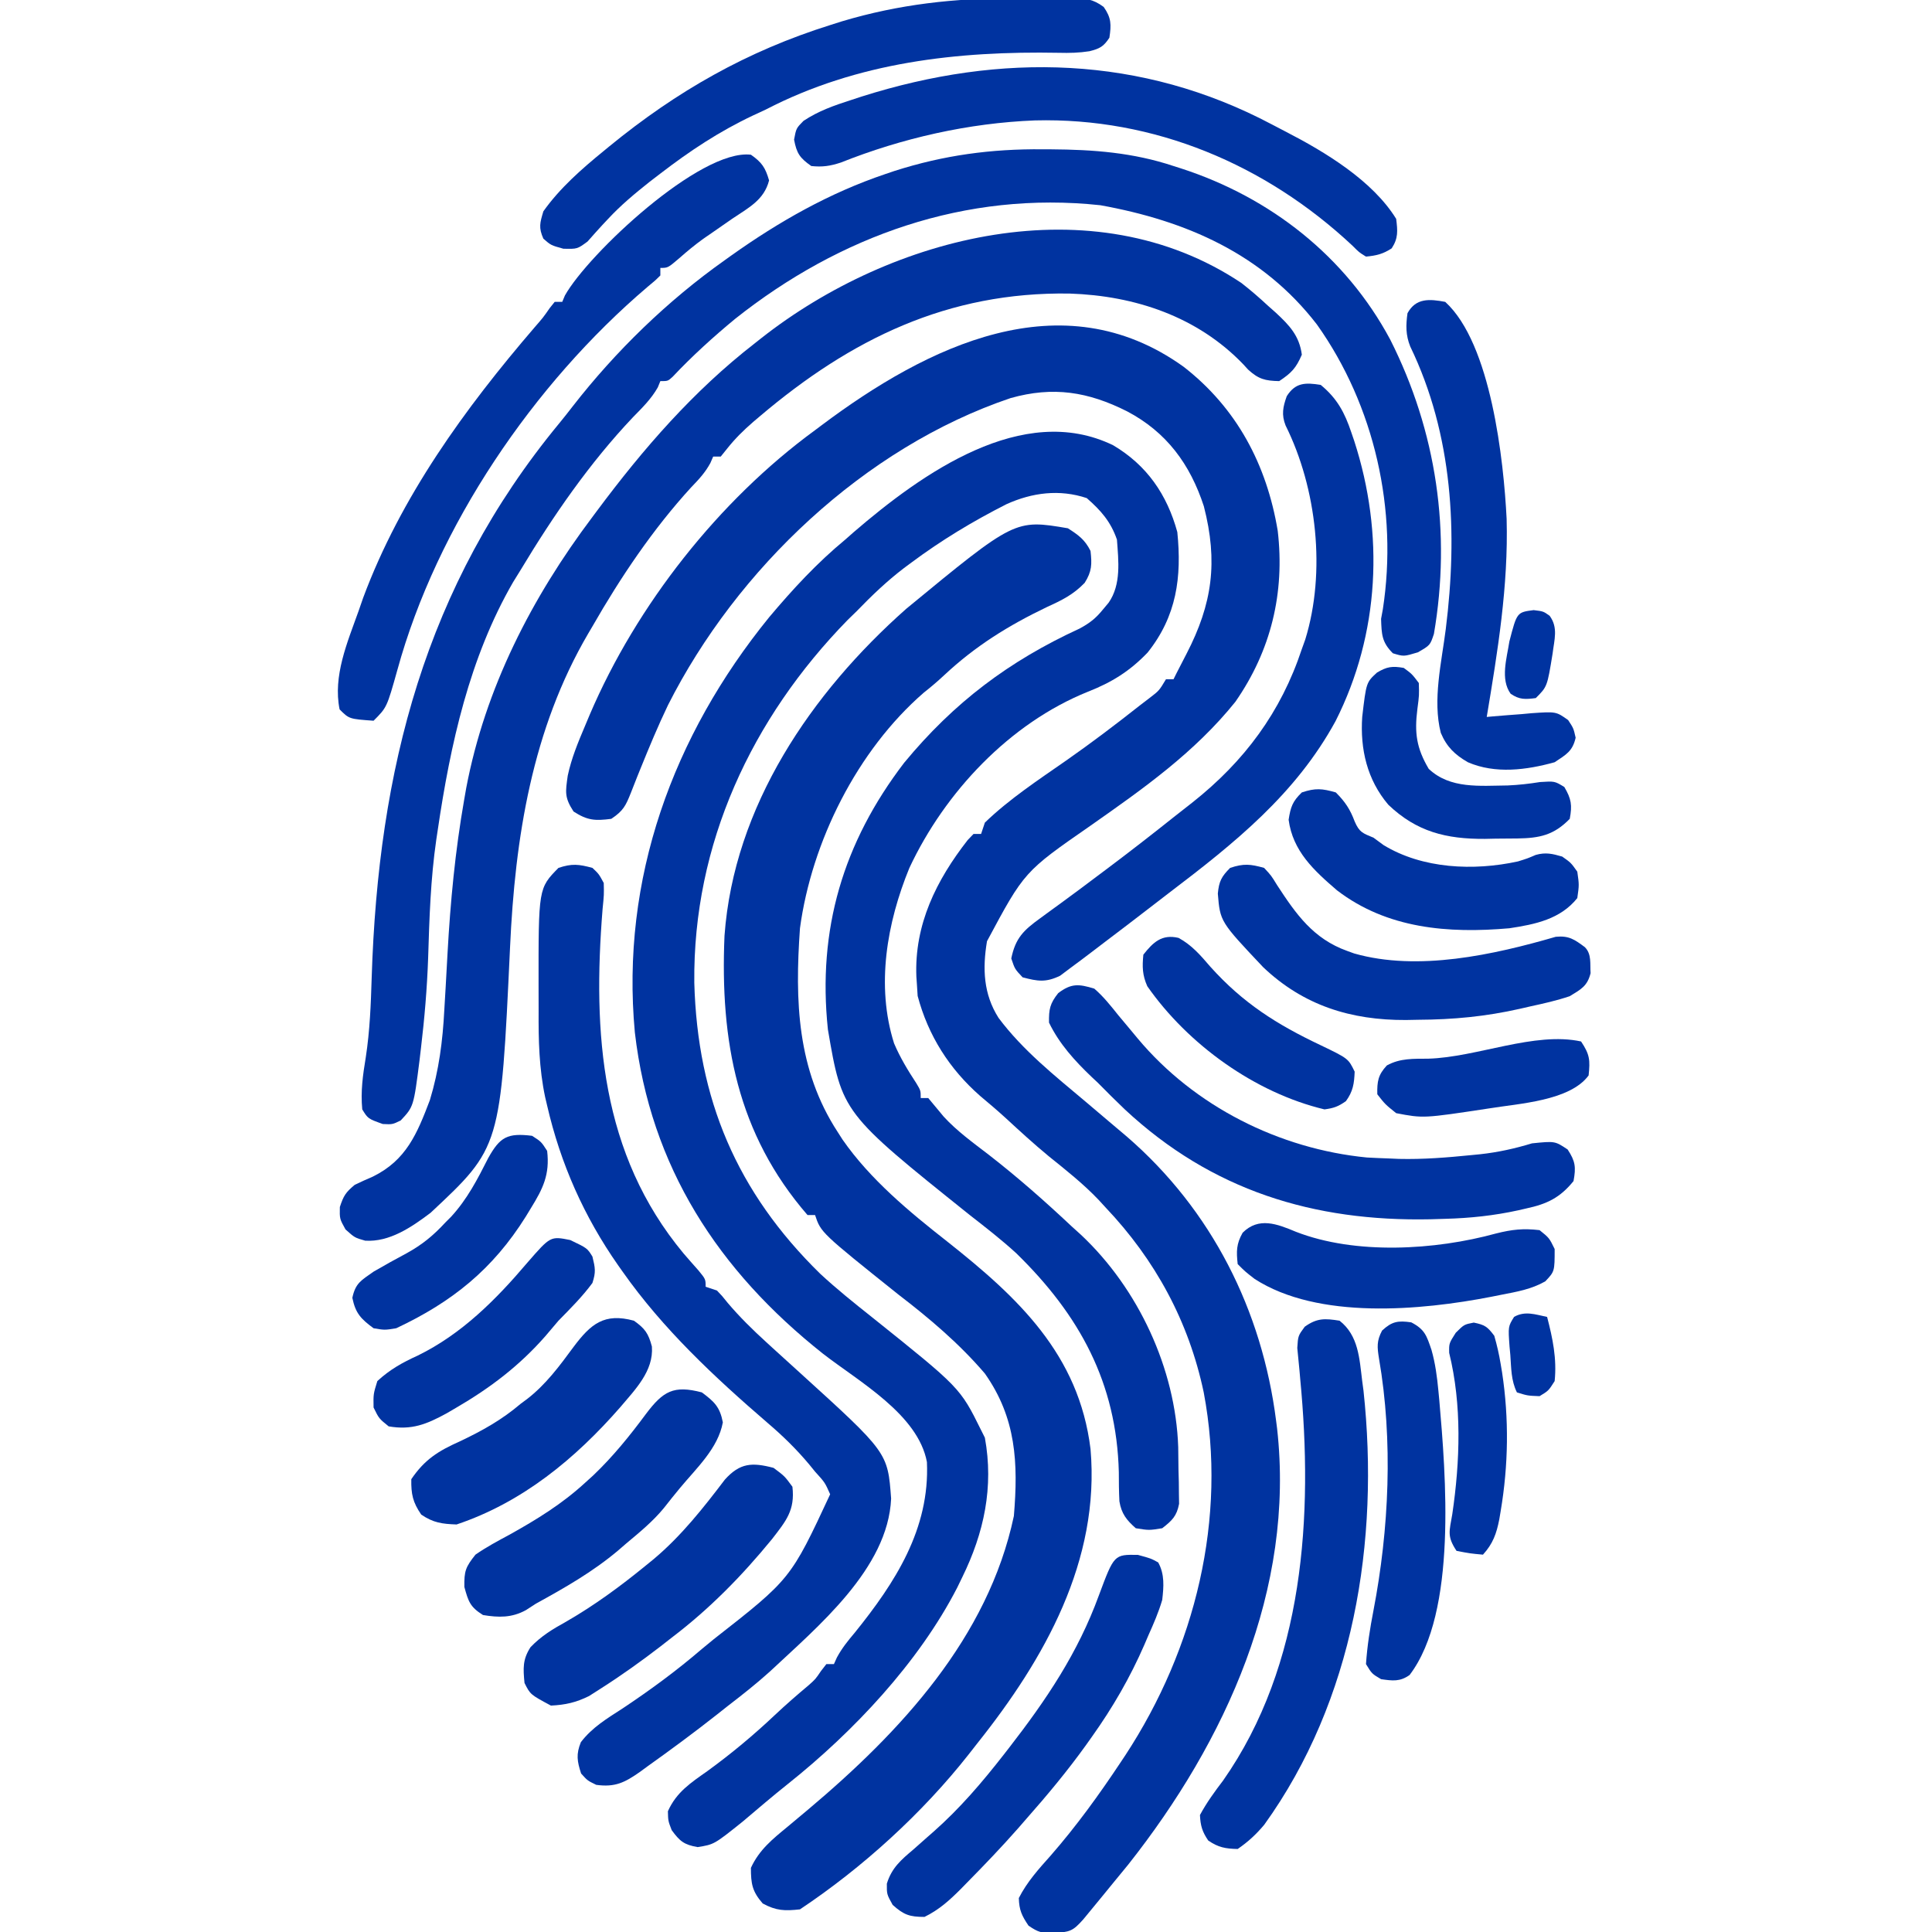
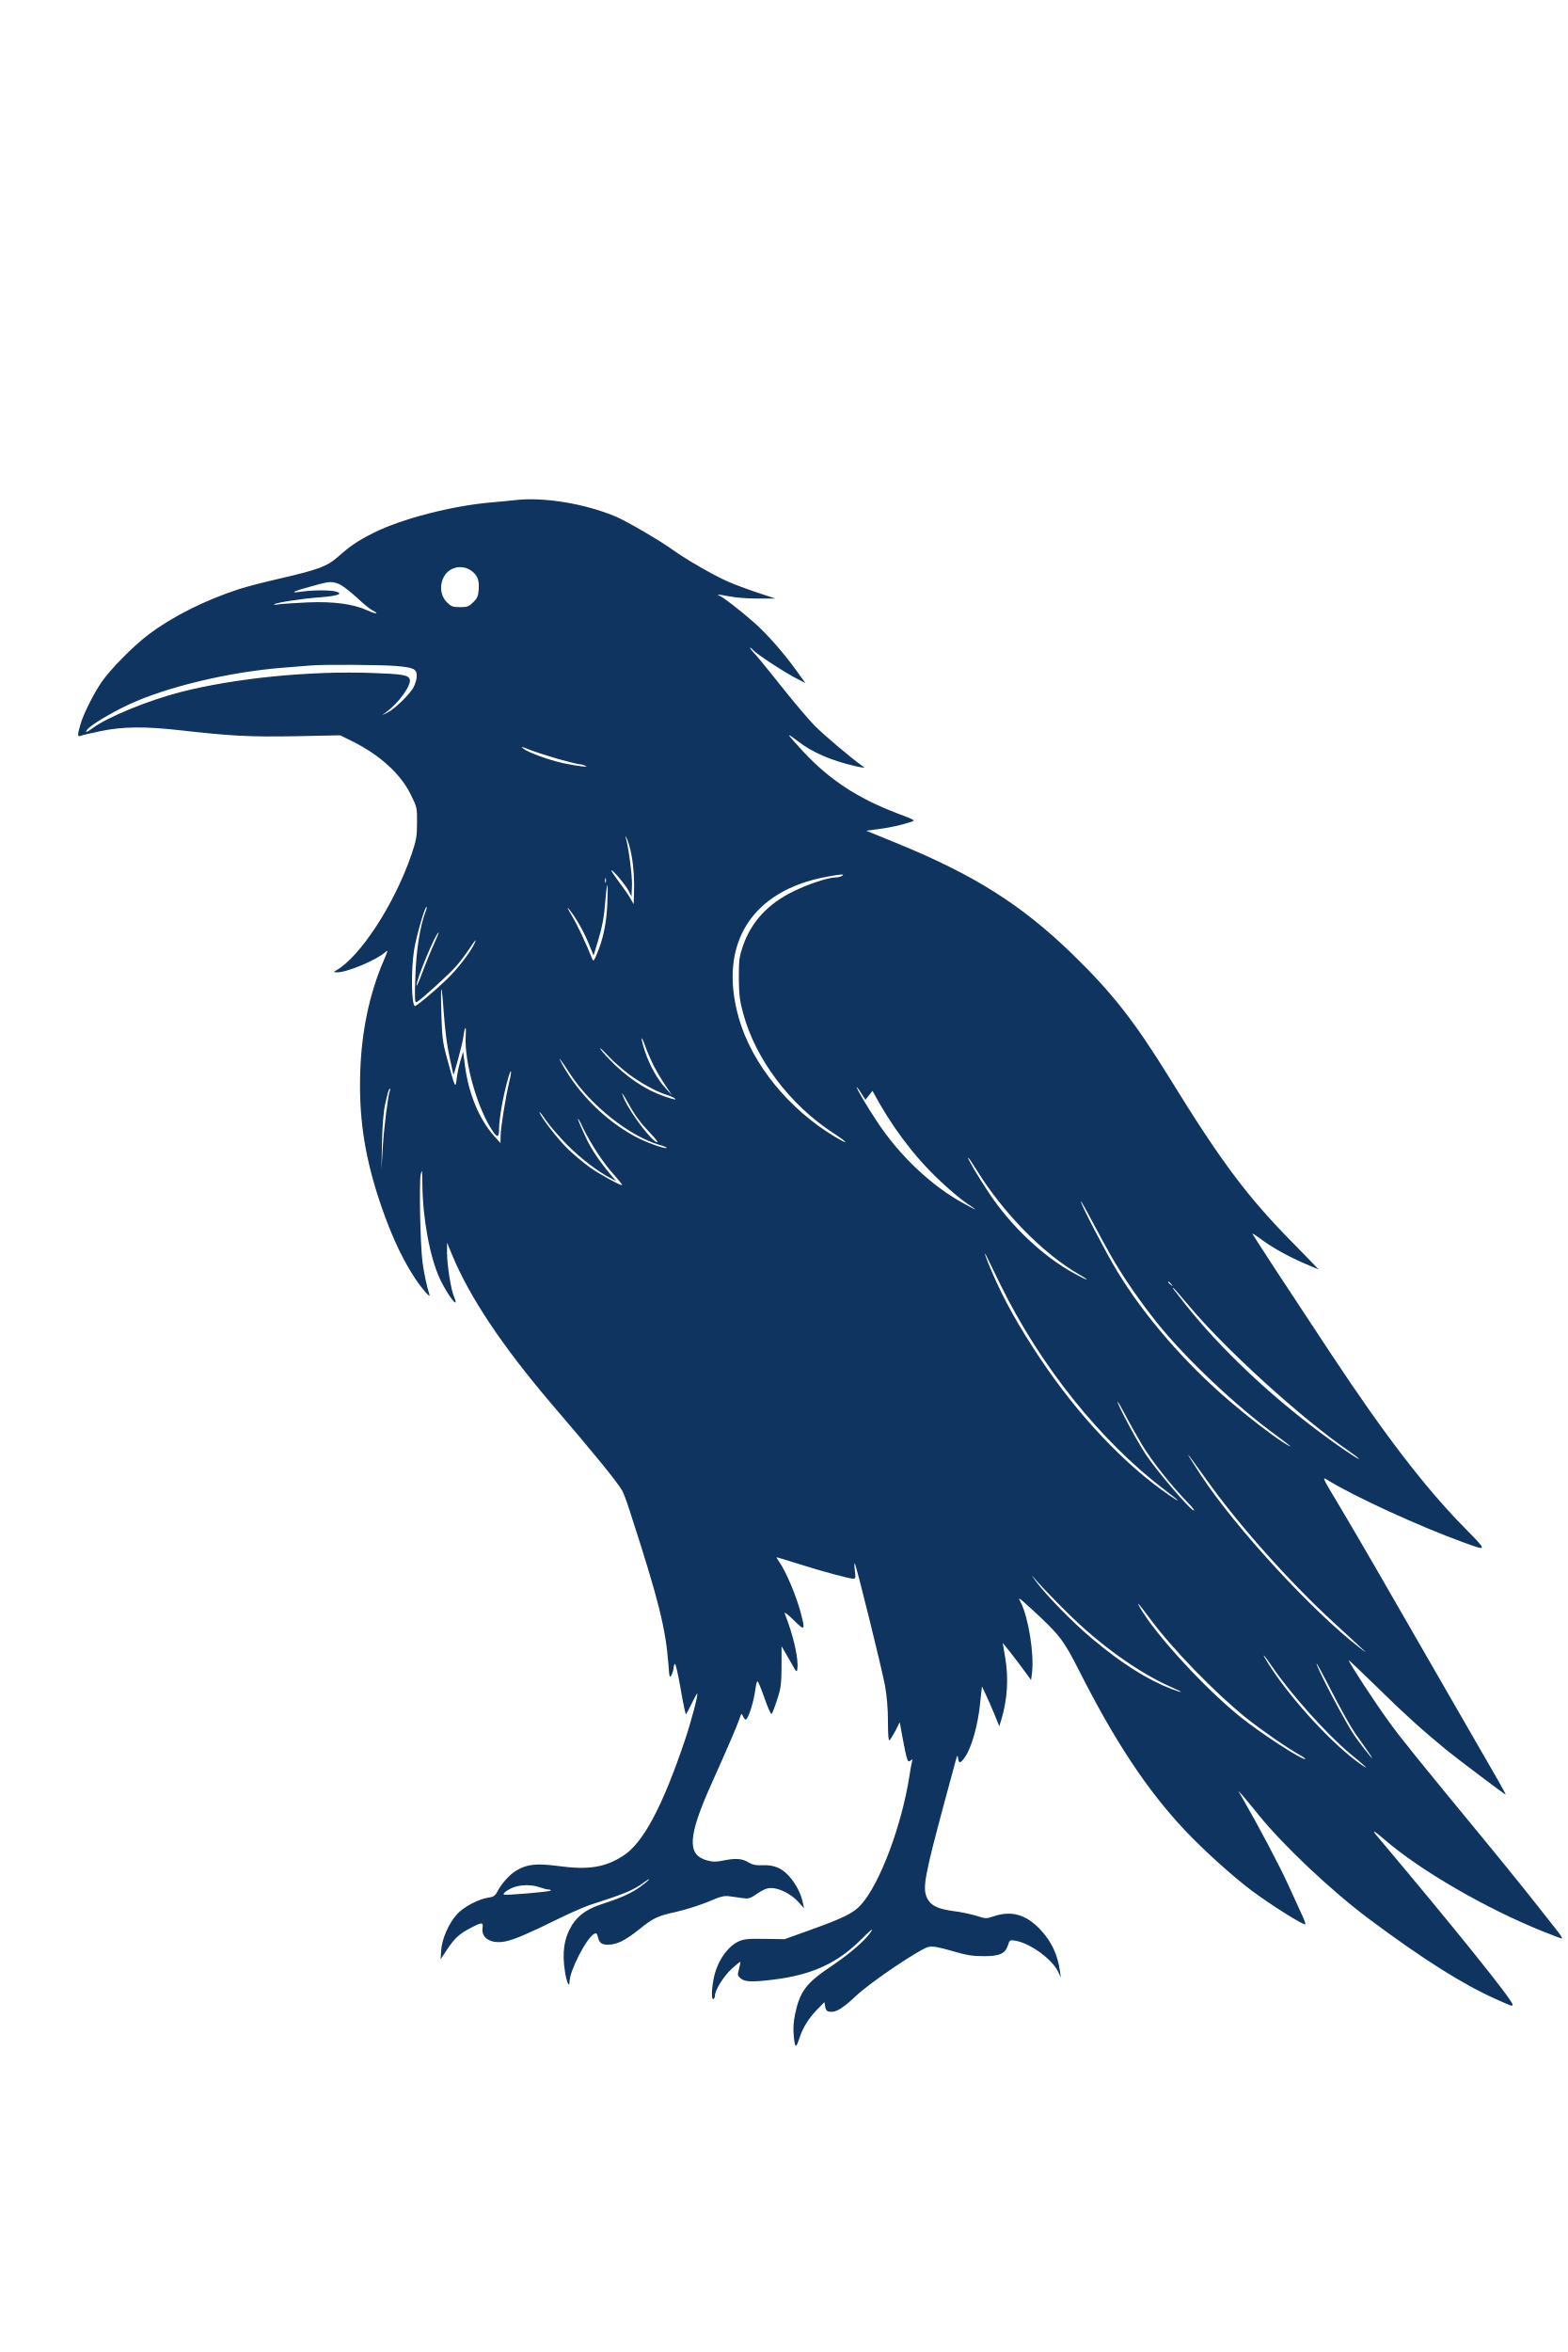
- <svg xmlns="http://www.w3.org/2000/svg" version="1.1" width="512" height="512">
-   <path d="M0 0 C8.913 5.275 14.276 13.048 17 23 C18.21 34.942 16.833 45.282 9.125 54.938 C4.408 59.857 -0.342 62.822 -6.688 65.312 C-27.433 73.673 -44.598 91.931 -54 112 C-59.954 126.513 -62.907 143.199 -58.066 158.492 C-56.476 162.233 -54.437 165.612 -52.207 169.004 C-51 171 -51 171 -51 173 C-50.34 173 -49.68 173 -49 173 C-47.629 174.646 -46.258 176.292 -44.891 177.941 C-41.356 181.79 -37.132 184.824 -33 188 C-25.308 193.972 -18.088 200.334 -11 207 C-10.193 207.73 -9.386 208.459 -8.555 209.211 C6.634 223.447 16.539 244.696 17.238 265.477 C17.269 267.526 17.293 269.575 17.312 271.625 C17.342 272.661 17.371 273.698 17.4 274.766 C17.409 275.763 17.417 276.761 17.426 277.789 C17.448 279.146 17.448 279.146 17.47 280.53 C16.847 283.805 15.598 284.974 13 287 C9.5 287.562 9.5 287.562 6 287 C3.553 284.855 2.182 283.125 1.654 279.863 C1.523 277.279 1.498 274.712 1.5 272.125 C0.901 248.461 -8.89 230.507 -25.691 214.113 C-29.62 210.517 -33.802 207.272 -38 204 C-71.82 176.915 -71.82 176.915 -75.598 154.816 C-78.388 128.346 -71.594 105.319 -55.375 84.125 C-42.22 68.187 -27.612 57.174 -8.863 48.559 C-6.142 47.077 -4.619 45.874 -2.688 43.5 C-2.196 42.912 -1.705 42.324 -1.199 41.719 C2.174 36.884 1.41 30.621 1 25 C-0.644 20.241 -3.225 17.303 -7 14 C-14.212 11.596 -21.462 12.527 -28.293 15.625 C-37.205 20.152 -45.421 25.097 -53.438 31.062 C-54.087 31.545 -54.737 32.027 -55.407 32.523 C-59.983 36.01 -64.005 39.869 -68 44 C-68.784 44.763 -69.567 45.526 -70.375 46.312 C-95.809 72.352 -111.381 105.646 -111.004 142.43 C-110.16 173.231 -99.784 197.886 -77.633 219.562 C-73.269 223.603 -68.656 227.305 -64 231 C-40.569 249.751 -40.569 249.751 -35 261 C-34.67 261.66 -34.34 262.32 -34 263 C-31.606 276.058 -34.219 288.229 -40 300 C-40.443 300.914 -40.887 301.828 -41.344 302.77 C-51.556 322.599 -68.842 340.937 -86.164 354.734 C-88.183 356.348 -90.174 357.975 -92.148 359.641 C-92.676 360.086 -93.204 360.531 -93.748 360.99 C-95.225 362.238 -96.7 363.488 -98.176 364.738 C-105.744 370.799 -105.744 370.799 -110.125 371.5 C-113.731 370.873 -114.857 369.937 -117 367 C-117.938 364.562 -117.938 364.562 -118 362 C-115.734 356.928 -111.958 354.477 -107.562 351.375 C-101.195 346.75 -95.348 341.876 -89.629 336.477 C-86.709 333.726 -83.691 331.116 -80.621 328.535 C-78.891 326.991 -78.891 326.991 -77.41 324.809 C-76.945 324.212 -76.479 323.615 -76 323 C-75.34 323 -74.68 323 -74 323 C-73.743 322.43 -73.487 321.86 -73.223 321.273 C-71.871 318.759 -70.279 316.805 -68.438 314.625 C-57.761 301.386 -48.57 287.185 -49.355 269.461 C-51.71 256.819 -67.34 248.171 -76.918 240.734 C-104.661 218.741 -122.618 191.23 -126.757 155.609 C-130.548 114.925 -116.676 76.957 -91.168 45.578 C-84.917 38.145 -78.491 31.186 -71 25 C-70.25 24.339 -69.5 23.677 -68.727 22.996 C-50.76 7.545 -23.98 -11.661 0 0 Z " fill="#0033a0" transform="translate(295,118)" />
-   <path d="M0 0 C14.137 10.962 22.06 25.979 24.975 43.488 C26.897 59.921 23.208 75.227 13.741 88.828 C2.944 102.248 -10.619 111.81 -24.615 121.621 C-42.188 133.807 -42.188 133.807 -52.072 152.265 C-53.286 159.512 -53.02 166.272 -49.009 172.578 C-42.575 181.188 -34.117 187.899 -25.945 194.781 C-23.694 196.679 -21.449 198.584 -19.207 200.492 C-17.795 201.691 -16.379 202.885 -14.962 204.078 C7.491 223.527 20.828 250.054 24.553 279.39 C24.637 280.05 24.722 280.71 24.809 281.391 C29.595 323.991 11.187 364.288 -14.634 396.953 C-15.963 398.582 -17.296 400.206 -18.634 401.828 C-19.517 402.91 -20.4 403.992 -21.283 405.074 C-22.191 406.18 -23.1 407.285 -24.009 408.39 C-24.842 409.402 -25.675 410.414 -26.533 411.457 C-29.411 414.704 -30.08 414.783 -34.509 415.14 C-37.583 415.096 -38.454 414.952 -41.072 413.14 C-42.846 410.515 -43.557 409.002 -43.634 405.828 C-41.451 401.542 -38.377 398.137 -35.197 394.578 C-28.371 386.76 -22.375 378.466 -16.634 369.828 C-16.215 369.197 -15.796 368.567 -15.364 367.918 C3.093 339.734 11.676 305.181 5.366 271.828 C1.402 253.038 -7.462 236.715 -20.634 222.828 C-21.249 222.157 -21.864 221.487 -22.498 220.796 C-26.564 216.526 -31.146 212.915 -35.732 209.222 C-39.635 206.002 -43.351 202.599 -47.068 199.167 C-49.296 197.136 -51.57 195.196 -53.884 193.265 C-62.036 186.114 -67.657 177.279 -70.447 166.765 C-70.509 165.796 -70.571 164.826 -70.634 163.828 C-70.685 163.103 -70.735 162.379 -70.787 161.632 C-71.328 147.816 -65.508 136.111 -57.185 125.445 C-56.673 124.911 -56.162 124.377 -55.634 123.828 C-54.974 123.828 -54.314 123.828 -53.634 123.828 C-53.304 122.838 -52.974 121.848 -52.634 120.828 C-46.139 114.558 -38.449 109.508 -31.063 104.359 C-24.421 99.719 -17.996 94.845 -11.634 89.828 C-10.732 89.137 -9.83 88.446 -8.9 87.734 C-6.448 85.851 -6.448 85.851 -4.634 82.828 C-3.974 82.828 -3.314 82.828 -2.634 82.828 C-2.366 82.286 -2.098 81.745 -1.822 81.187 C-0.963 79.481 -0.086 77.784 0.803 76.093 C7.67 62.841 9.183 51.707 5.401 37 C1.755 25.827 -4.492 17.341 -14.947 11.834 C-25.281 6.63 -34.541 5.147 -45.822 8.328 C-84.559 21.409 -118.394 53.622 -136.611 89.694 C-139.261 95.218 -141.61 100.873 -143.908 106.55 C-144.2 107.271 -144.492 107.992 -144.793 108.734 C-145.346 110.109 -145.888 111.488 -146.42 112.87 C-147.802 116.341 -148.433 117.694 -151.634 119.828 C-155.941 120.386 -157.954 120.267 -161.634 117.89 C-164.101 114.113 -163.774 112.68 -163.178 108.389 C-162.194 103.755 -160.418 99.49 -158.572 95.14 C-158.165 94.171 -157.759 93.202 -157.341 92.204 C-144.949 63.222 -123.148 35.465 -97.634 16.828 C-97.05 16.389 -96.466 15.95 -95.864 15.498 C-68.04 -5.354 -32.297 -23.168 0 0 Z " fill="#0033a0" transform="translate(313.6343,97.17236)" />
-   <path d="M0 0 C2.81 1.794 4.509 3.019 6 6 C6.394 9.543 6.374 11.406 4.453 14.457 C1.413 17.608 -1.621 19.08 -5.562 20.875 C-15.745 25.759 -24.501 31.189 -32.789 38.941 C-34.543 40.575 -36.306 42.084 -38.188 43.562 C-55.828 58.851 -67.903 83.06 -71 106 C-72.358 125.22 -71.8 143.445 -61 160 C-60.572 160.669 -60.144 161.338 -59.703 162.027 C-52.376 172.565 -42.017 181.149 -32 189 C-13.224 203.845 2.91 218.918 6 244 C8.581 273.582 -6.193 299.664 -24 322 C-25.108 323.417 -25.108 323.417 -26.238 324.863 C-38.559 340.526 -54.398 354.932 -71 366 C-75.02 366.447 -77.296 366.382 -80.875 364.438 C-83.666 361.236 -84 359.219 -84 355 C-81.805 350.222 -78.283 347.391 -74.312 344.125 C-73.121 343.128 -71.929 342.131 -70.738 341.133 C-69.825 340.37 -69.825 340.37 -68.894 339.593 C-44.4 318.995 -21.145 294.05 -14.312 261.75 C-13.14 247.679 -13.682 235.8 -22 224 C-28.783 216.054 -36.732 209.339 -45 203 C-65.452 186.644 -65.452 186.644 -67 182 C-67.66 182 -68.32 182 -69 182 C-87.661 160.461 -92.18 135.88 -91 108 C-88.508 73.626 -67.983 43.601 -42.836 21.336 C-14.04 -2.383 -14.04 -2.383 0 0 Z " fill="#0033a0" transform="translate(283,140)" />
-   <path d="M0 0 C0.72 0.003 1.44 0.006 2.182 0.009 C13.421 0.079 23.97 0.869 34.688 4.438 C35.375 4.657 36.063 4.877 36.772 5.103 C60.376 12.776 80.298 28.376 92.109 50.427 C104.417 74.786 108.292 101.618 103.688 128.438 C102.688 131.438 102.688 131.438 99.438 133.312 C95.688 134.438 95.688 134.438 92.812 133.562 C89.862 130.612 89.827 128.556 89.688 124.438 C89.843 123.589 89.999 122.741 90.16 121.867 C94.187 95.675 88.009 67.991 72.688 46.438 C58.285 27.729 38.012 18.925 15.289 14.824 C-20.373 10.995 -53.718 22.873 -81.528 44.964 C-87.3 49.73 -92.917 54.827 -98.047 60.281 C-99.312 61.438 -99.312 61.438 -101.312 61.438 C-101.534 61.983 -101.756 62.528 -101.984 63.09 C-103.729 66.174 -106.106 68.485 -108.562 71 C-120.058 83.123 -129.716 97.137 -138.312 111.438 C-138.975 112.509 -139.638 113.58 -140.32 114.684 C-151.913 134.71 -156.965 157.767 -160.312 180.438 C-160.437 181.265 -160.562 182.093 -160.69 182.945 C-162.202 193.373 -162.53 203.786 -162.851 214.308 C-163.134 222.318 -163.798 230.23 -164.75 238.188 C-164.872 239.228 -164.995 240.269 -165.121 241.342 C-166.691 253.704 -166.691 253.704 -170.125 257.375 C-172.312 258.438 -172.312 258.438 -174.875 258.312 C-178.801 256.903 -178.801 256.903 -180.312 254.438 C-180.764 249.649 -180.155 245.354 -179.375 240.625 C-178.297 233.586 -178.025 226.614 -177.812 219.5 C-176.077 164.474 -163.698 115.771 -128.195 72.723 C-126.933 71.191 -125.699 69.635 -124.492 68.059 C-113.128 53.463 -99.407 40.136 -84.312 29.438 C-83.726 29.017 -83.139 28.597 -82.535 28.164 C-69.788 19.111 -56.534 11.579 -41.688 6.562 C-40.878 6.288 -40.068 6.014 -39.234 5.732 C-26.181 1.56 -13.61 -0.123 0 0 Z " fill="#0033a0" transform="translate(276.3125,39.5625)" />
-   <path d="M0 0 C2.455 1.911 4.752 3.896 7.027 6.016 C7.717 6.627 8.407 7.238 9.117 7.867 C12.702 11.196 15.369 13.971 16.027 19.016 C14.488 22.58 13.285 23.844 10.027 26.016 C6.3 25.935 4.547 25.492 1.777 22.953 C1.373 22.508 0.968 22.064 0.551 21.605 C-11.607 8.918 -28.185 3.383 -45.504 2.812 C-77.793 2.304 -103.488 14.877 -127.598 35.328 C-128.178 35.82 -128.758 36.311 -129.356 36.817 C-131.94 39.059 -134.103 41.179 -136.246 43.871 C-137.101 44.933 -137.101 44.933 -137.973 46.016 C-138.633 46.016 -139.293 46.016 -139.973 46.016 C-140.224 46.591 -140.475 47.165 -140.734 47.758 C-142.135 50.312 -143.761 52.045 -145.785 54.141 C-155.934 65.223 -164.511 77.999 -171.973 91.016 C-172.333 91.626 -172.694 92.237 -173.065 92.866 C-187.968 118.278 -192.488 147.054 -193.806 176.096 C-196.282 229.057 -196.282 229.057 -214.887 246.441 C-219.905 250.229 -225.749 254.223 -232.191 253.809 C-234.973 253.016 -234.973 253.016 -237.41 250.828 C-238.973 248.016 -238.973 248.016 -238.91 244.891 C-237.925 241.871 -237.346 241 -234.973 239.016 C-233.388 238.244 -231.782 237.518 -230.16 236.828 C-221.314 232.469 -218.442 225.484 -215.051 216.555 C-212.652 208.682 -211.648 200.876 -211.227 192.68 C-211.11 190.707 -210.994 188.734 -210.877 186.762 C-210.705 183.717 -210.537 180.673 -210.371 177.628 C-209.612 163.942 -208.339 150.523 -205.973 137.016 C-205.791 135.979 -205.61 134.943 -205.424 133.875 C-200.4 107.387 -188.066 83.396 -171.973 62.016 C-171.569 61.473 -171.166 60.931 -170.75 60.373 C-158.501 43.926 -145.232 28.636 -128.973 16.016 C-128.43 15.586 -127.888 15.157 -127.33 14.715 C-92.623 -12.633 -39.431 -26.322 0 0 Z " fill="#0033a0" transform="translate(328.9727,74.98438)" />
-   <path d="M0 0 C1.707 1.617 1.707 1.617 3 4 C3.074 7.09 3.074 7.09 2.688 10.938 C0.053 43.805 2.187 75.769 24.126 102.146 C25.431 103.67 26.762 105.171 28.094 106.672 C30 109 30 109 30 111 C30.99 111.33 31.98 111.66 33 112 C34.367 113.426 34.367 113.426 35.875 115.312 C39.021 119.018 42.414 122.353 46 125.625 C46.825 126.379 46.825 126.379 47.666 127.149 C50.082 129.353 52.504 131.551 54.928 133.746 C78.265 154.933 78.265 154.933 79.156 167.141 C78.353 185.75 59.575 201.182 47 213 C43.473 216.179 39.766 219.109 36 222 C35.01 222.784 34.02 223.567 33 224.375 C26.977 229.122 20.81 233.679 14.562 238.125 C13.569 238.854 13.569 238.854 12.556 239.597 C8.595 242.369 6.006 243.703 1 243 C-1.312 241.875 -1.312 241.875 -3 240 C-4.06 236.748 -4.361 234.891 -3.066 231.695 C-0.031 227.737 3.845 225.443 8 222.75 C15.375 217.837 22.273 212.776 29 207 C30.041 206.14 31.084 205.282 32.129 204.426 C52.54 188.454 52.54 188.454 63 166 C61.62 162.883 61.62 162.883 59 160 C58.488 159.371 57.976 158.742 57.449 158.094 C54.038 154.016 50.389 150.466 46.348 147.023 C32.308 134.923 18.697 122.202 8 107 C7.608 106.447 7.217 105.895 6.813 105.325 C-2.228 92.403 -8.449 78.399 -12 63 C-12.178 62.243 -12.356 61.486 -12.54 60.707 C-14.142 53.108 -14.307 45.623 -14.261 37.895 C-14.25 35.767 -14.261 33.64 -14.273 31.512 C-14.305 5.401 -14.305 5.401 -9 0 C-5.431 -1.19 -3.608 -0.977 0 0 Z " fill="#0033a0" transform="translate(157,230)" />
-   <path d="M0 0 C4.36 3.583 6.371 7.374 8.125 12.625 C8.377 13.361 8.628 14.098 8.887 14.856 C16.853 39.419 15.658 65.91 3.941 89.096 C-6.624 108.466 -22.837 121.438 -40.169 134.604 C-42.168 136.128 -44.157 137.665 -46.145 139.203 C-49.732 141.976 -53.336 144.724 -56.956 147.455 C-58.279 148.455 -59.597 149.46 -60.911 150.471 C-62.635 151.793 -64.376 153.087 -66.125 154.375 C-67.097 155.105 -68.069 155.834 -69.07 156.586 C-72.849 158.41 -74.994 158.06 -79 157 C-81.062 154.812 -81.062 154.812 -82 152 C-80.899 146.613 -78.76 144.542 -74.375 141.375 C-73.805 140.955 -73.234 140.536 -72.646 140.103 C-71.415 139.198 -70.179 138.299 -68.94 137.405 C-65.617 134.998 -62.343 132.527 -59.062 130.062 C-58.054 129.309 -58.054 129.309 -57.026 128.539 C-50.806 123.879 -44.675 119.114 -38.598 114.269 C-37.073 113.058 -35.537 111.86 -34 110.664 C-20.233 99.765 -10.537 86.745 -5 70 C-4.702 69.172 -4.404 68.345 -4.098 67.492 C1.43 49.612 -1.016 27.4 -9.305 10.758 C-10.438 7.891 -10.013 5.836 -9 3 C-6.697 -0.637 -4.076 -0.652 0 0 Z " fill="#0033a0" transform="translate(350,102)" />
-   <path d="M0 0 C2.899 2.037 3.829 3.408 4.812 6.812 C3.478 12.05 -0.677 14.071 -5 17 C-6.709 18.186 -8.418 19.374 -10.125 20.562 C-10.953 21.132 -11.78 21.702 -12.633 22.289 C-14.869 23.905 -16.934 25.611 -19 27.438 C-22 30 -22 30 -24 30 C-24 30.66 -24 31.32 -24 32 C-25.434 33.41 -25.434 33.41 -27.438 35.062 C-57.6 60.749 -83.224 98.346 -93.711 136.609 C-96.481 146.481 -96.481 146.481 -100 150 C-106.462 149.538 -106.462 149.538 -109 147 C-110.806 138.142 -106.932 129.212 -104 121 C-103.589 119.815 -103.178 118.631 -102.754 117.41 C-92.788 90.646 -75.81 67.265 -57.348 45.777 C-55.039 43.123 -55.039 43.123 -53.309 40.629 C-52.877 40.091 -52.445 39.554 -52 39 C-51.34 39 -50.68 39 -50 39 C-49.765 38.439 -49.531 37.879 -49.289 37.301 C-43.139 26.323 -13.454 -1.597 0 0 Z " fill="#0033a0" transform="translate(199,41)" />
-   <path d="M0 0 C2.434 2.105 4.373 4.552 6.375 7.062 C7.527 8.443 8.68 9.822 9.836 11.199 C10.385 11.861 10.934 12.523 11.499 13.205 C26.541 31.198 49.027 42.482 72.25 44.75 C74.166 44.855 76.082 44.939 78 45 C78.904 45.04 79.807 45.08 80.738 45.121 C87.143 45.272 93.447 44.764 99.812 44.125 C100.613 44.047 101.414 43.968 102.239 43.887 C107.017 43.368 111.383 42.394 116 41 C122.074 40.382 122.074 40.382 125.438 42.625 C127.498 45.757 127.677 47.315 127 51 C123.405 55.437 119.951 57.075 114.5 58.25 C113.792 58.413 113.084 58.575 112.355 58.743 C105.924 60.152 99.583 60.825 93 61 C91.061 61.06 91.061 61.06 89.082 61.121 C58.086 61.762 31.143 53.484 8.109 32.027 C5.705 29.716 3.327 27.39 1 25 C0.459 24.492 -0.083 23.984 -0.641 23.461 C-5.144 19.173 -9.275 14.646 -12 9 C-12.066 5.445 -11.751 3.947 -9.562 1.188 C-6.111 -1.436 -4.139 -1.269 0 0 Z " fill="#0033a0" transform="translate(290,262)" />
-   <path d="M0 0 C1.26 0.667 2.523 1.328 3.791 1.979 C14.098 7.296 26.7 14.895 32.946 25.031 C33.335 28.204 33.536 30.13 31.759 32.843 C29.44 34.363 27.706 34.771 24.946 35.031 C23.13 33.914 23.13 33.914 21.384 32.156 C-1.627 10.596 -31.22 -1.877 -62.801 -1.058 C-80.365 -0.365 -97.933 3.618 -114.241 10.113 C-117.077 11.038 -119.097 11.341 -122.054 11.031 C-125.086 8.9 -125.93 7.69 -126.616 4.031 C-126.054 1.031 -126.054 1.031 -124.116 -0.938 C-120.107 -3.597 -116.05 -4.998 -111.491 -6.469 C-110.572 -6.77 -109.652 -7.072 -108.705 -7.382 C-71.72 -19.112 -34.527 -18.292 0 0 Z " fill="#0033a0" transform="translate(337.0537,32.96924)" />
-   <path d="M0 0 C5.038 3.949 5.255 10.024 6 16 C6.112 16.838 6.224 17.676 6.34 18.539 C10.637 58.453 3.765 100.63 -19.973 133.59 C-22.127 136.152 -24.24 138.107 -27 140 C-30.225 139.936 -32.152 139.585 -34.812 137.75 C-36.4 135.41 -36.865 133.834 -37 131 C-35.232 127.72 -33.131 124.829 -30.875 121.875 C-9.34 91.169 -6.968 51.557 -10.434 15.395 C-10.497 14.664 -10.56 13.933 -10.625 13.181 C-10.801 11.193 -11.003 9.208 -11.207 7.223 C-11 4 -11 4 -9.23 1.594 C-5.978 -0.73 -3.895 -0.626 0 0 Z " fill="#0033a0" transform="translate(355,350)" />
-   <path d="M0 0 C2.622 0.009 5.242 -0.021 7.863 -0.052 C9.546 -0.054 11.228 -0.053 12.91 -0.05 C14.074 -0.067 14.074 -0.067 15.262 -0.084 C18.787 -0.038 20.817 0.164 23.69 2.286 C25.727 5.201 25.718 6.964 25.199 10.446 C23.655 12.802 22.649 13.332 19.924 14.021 C17.141 14.455 14.61 14.512 11.797 14.438 C-15.09 13.944 -41.604 16.922 -65.801 29.446 C-66.924 29.968 -68.046 30.49 -69.203 31.028 C-78.172 35.26 -85.959 40.416 -93.801 46.446 C-94.77 47.19 -95.74 47.934 -96.738 48.7 C-100.61 51.774 -104.314 54.863 -107.68 58.489 C-108.16 59.001 -108.641 59.513 -109.136 60.04 C-110.478 61.492 -111.789 62.972 -113.098 64.454 C-115.801 66.446 -115.801 66.446 -119.504 66.36 C-122.801 65.446 -122.801 65.446 -124.801 63.696 C-126.104 60.764 -125.711 59.498 -124.801 56.446 C-120.439 50.29 -114.62 45.193 -108.801 40.446 C-108.308 40.041 -107.816 39.637 -107.309 39.219 C-89.443 24.602 -70.858 14.012 -48.738 7.071 C-47.216 6.588 -47.216 6.588 -45.663 6.096 C-30.591 1.584 -15.69 -0.08 0 0 Z " fill="#0033a0" transform="translate(268.8008,-0.4460449)" />
-   <path d="M0 0 C12.171 11.077 15.501 42.112 16.273 57.52 C16.75 75.311 13.912 92.511 11 110 C11.555 109.949 12.109 109.898 12.681 109.845 C15.202 109.624 17.726 109.437 20.25 109.25 C21.123 109.169 21.995 109.088 22.895 109.004 C29.378 108.558 29.378 108.558 32.574 110.828 C34 113 34 113 34.562 115.5 C33.751 119.107 32.035 119.971 29 122 C21.537 124.073 13.282 125.155 6 122 C2.571 120.022 0.397 117.94 -1.172 114.223 C-3.403 105.54 -0.955 95.475 0.149 86.676 C3.328 61.286 2.066 35.287 -9.273 11.824 C-10.486 8.78 -10.448 6.2 -10 3 C-7.776 -1.056 -4.195 -0.796 0 0 Z " fill="#0033a0" transform="translate(383,80)" />
-   <path d="M0 0 C3.438 0.938 3.438 0.938 5.375 2 C7.114 5.172 6.841 8.44 6.438 11.938 C5.475 15.209 4.147 18.267 2.75 21.375 C2.41 22.17 2.071 22.964 1.721 23.783 C-2.068 32.486 -6.685 40.463 -12.188 48.188 C-12.707 48.919 -13.226 49.651 -13.761 50.405 C-18.674 57.24 -23.989 63.636 -29.562 69.938 C-30.299 70.784 -31.035 71.631 -31.793 72.504 C-36.146 77.444 -40.689 82.188 -45.312 86.875 C-45.856 87.431 -46.399 87.987 -46.958 88.561 C-49.932 91.541 -52.733 94.071 -56.562 95.938 C-60.512 95.938 -62.049 95.398 -65 92.75 C-66.562 89.938 -66.562 89.938 -66.539 87.129 C-65.251 82.919 -62.756 80.817 -59.5 78.062 C-58.305 77.005 -57.111 75.946 -55.918 74.887 C-55.338 74.379 -54.759 73.872 -54.162 73.349 C-47.19 67.195 -41.27 60.258 -35.562 52.938 C-35.087 52.328 -34.612 51.719 -34.123 51.091 C-24.221 38.312 -15.918 25.995 -10.351 10.739 C-6.309 -0.111 -6.309 -0.111 0 0 Z " fill="#0033a0" transform="translate(301.5625,412.0625)" />
-   <path d="M0 0 C1.871 2.004 1.871 2.004 3.438 4.562 C8.501 12.324 13.037 18.775 22 22 C22.928 22.336 22.928 22.336 23.875 22.68 C40.781 27.501 60.884 23.022 77.301 18.258 C80.792 17.924 82.23 18.951 85 21 C86.847 22.847 86.347 25.425 86.523 27.895 C85.67 31.327 83.994 32.174 81 34 C77.594 35.151 74.137 35.929 70.625 36.688 C69.705 36.9 68.784 37.112 67.836 37.33 C58.752 39.387 50.119 40.206 40.812 40.25 C39.752 40.271 38.692 40.291 37.6 40.312 C23.025 40.384 10.427 36.473 -0.25 26.312 C-11.652 14.237 -11.652 14.237 -12.262 6.816 C-11.959 3.564 -11.292 2.292 -9 0 C-5.412 -1.196 -3.623 -1.015 0 0 Z " fill="#0033a0" transform="translate(335,230)" />
-   <path d="M0 0 C2.938 2.188 2.938 2.188 5 5 C5.718 11.269 3.295 14.078 -0.398 18.867 C-8.378 28.618 -16.947 37.37 -27 45 C-27.955 45.748 -28.91 46.495 -29.895 47.266 C-35.052 51.24 -40.323 55 -45.812 58.5 C-47.338 59.475 -47.338 59.475 -48.895 60.469 C-52.378 62.187 -55.128 62.804 -59 63 C-64.468 60.063 -64.468 60.063 -66 57 C-66.363 53.153 -66.534 50.832 -64.414 47.531 C-61.613 44.594 -58.575 42.753 -55.062 40.812 C-47.516 36.466 -40.739 31.501 -34 26 C-33.228 25.371 -32.456 24.742 -31.66 24.094 C-24.385 17.95 -18.638 10.658 -12.895 3.102 C-8.902 -1.327 -5.709 -1.502 0 0 Z " fill="#0033a0" transform="translate(205,389)" />
-   <path d="M0 0 C3.312 2.466 4.78 3.852 5.562 7.938 C4.293 14.847 -1.422 20.054 -5.781 25.316 C-7.23 27.069 -8.656 28.84 -10.055 30.633 C-12.999 34.215 -16.453 37.032 -20 40 C-20.742 40.642 -21.485 41.284 -22.25 41.945 C-29.028 47.631 -36.279 51.748 -44 56 C-44.869 56.562 -45.738 57.124 -46.633 57.703 C-50.385 59.759 -53.837 59.685 -58 59 C-61.401 56.875 -61.883 55.431 -62.938 51.562 C-63.012 47.33 -62.611 46.291 -60 43 C-57.11 40.987 -54.038 39.352 -50.938 37.688 C-43.74 33.669 -37.104 29.597 -31 24 C-30.272 23.34 -29.543 22.68 -28.793 22 C-23.545 17 -19.111 11.508 -14.805 5.697 C-10.26 -0.327 -7.489 -1.971 0 0 Z " fill="#0033a0" transform="translate(186,369)" />
-   <path d="M0 0 C2.939 2.089 3.828 3.354 4.758 6.84 C5.254 13.316 0.341 18.225 -3.647 22.952 C-15.549 36.572 -29.561 48.157 -47 54 C-50.829 53.866 -53.197 53.549 -56.375 51.375 C-58.615 48.102 -59.068 45.969 -59 42 C-55.47 36.787 -51.851 34.529 -46.188 32 C-40.247 29.189 -35.025 26.284 -30 22 C-29.459 21.6 -28.917 21.201 -28.359 20.789 C-23.344 16.922 -19.724 12.003 -15.995 6.938 C-11.445 0.879 -7.889 -2.152 0 0 Z " fill="#0033a0" transform="translate(168,350)" />
-   <path d="M0 0 C2.448 2.448 3.794 4.445 5 7.688 C6.257 10.593 7.13 10.804 10 12 C10.866 12.639 11.732 13.279 12.625 13.938 C22.969 20.259 36.55 20.845 48.273 18.285 C50.817 17.494 50.817 17.494 52.992 16.559 C55.637 15.823 57.386 16.243 60 17 C62.312 18.625 62.312 18.625 64 21 C64.5 24.5 64.5 24.5 64 28 C59.518 33.61 52.842 34.963 46 36 C29.815 37.418 13.627 36.138 0.332 25.957 C-5.821 20.676 -11.394 15.547 -12.5 7.25 C-11.976 3.845 -11.462 2.37 -9 0 C-5.393 -1.202 -3.642 -1.041 0 0 Z " fill="#0033a0" transform="translate(354,210)" />
-   <path d="M0 0 C3.621 1.886 4.075 3.554 5.362 7.308 C6.375 10.888 6.843 14.427 7.188 18.125 C7.266 18.939 7.344 19.754 7.425 20.593 C9.121 40.196 12.245 76.813 -0.441 93.453 C-3.006 95.278 -4.96 94.997 -8 94.562 C-10.438 93.125 -10.438 93.125 -12 90.562 C-11.67 85.758 -10.944 81.133 -10.027 76.41 C-5.878 54.836 -4.788 31.345 -8.551 9.584 C-9.039 6.557 -9.197 4.935 -7.738 2.18 C-5.123 -0.253 -3.506 -0.511 0 0 Z " fill="#0033a0" transform="translate(374,350.4375)" />
-   <path d="M0 0 C15.762 6.136 36.855 4.895 53.062 0.438 C57.28 -0.617 60.23 -0.943 64.562 -0.438 C67.125 1.625 67.125 1.625 68.562 4.562 C68.562 10.505 68.562 10.505 66.07 13.141 C62.38 15.233 58.576 15.886 54.438 16.688 C53.146 16.945 53.146 16.945 51.829 17.208 C33.11 20.859 5.89 23.355 -10.938 12.5 C-13.438 10.562 -13.438 10.562 -15.438 8.562 C-15.803 5.195 -15.812 3.222 -14.125 0.25 C-9.864 -4.011 -4.974 -2.08 0 0 Z " fill="#0033a0" transform="translate(343.4375,326.4375)" />
-   <path d="M0 0 C4.493 2.149 4.493 2.149 5.875 4.375 C6.623 7.431 6.815 8.474 5.875 11.375 C3.189 15.016 0.039 18.15 -3.125 21.375 C-4.302 22.741 -5.469 24.116 -6.625 25.5 C-13.451 33.281 -21.198 39.18 -30.125 44.375 C-30.996 44.885 -31.868 45.396 -32.766 45.922 C-38.105 48.837 -42.035 50.425 -48.125 49.375 C-50.688 47.312 -50.688 47.312 -52.125 44.375 C-52.188 40.812 -52.188 40.812 -51.125 37.375 C-47.84 34.339 -44.489 32.464 -40.438 30.625 C-28.782 24.926 -19.697 15.814 -11.375 6 C-5.243 -1.049 -5.243 -1.049 0 0 Z " fill="#0033a0" transform="translate(151.125,328.625)" />
-   <path d="M0 0 C2.18 1.598 2.18 1.598 4 4 C4.102 7.242 4.102 7.242 3.625 10.875 C2.819 17.199 3.367 21.237 6.625 26.75 C12.304 32.13 20.228 31.223 27.582 31.152 C30.497 31.022 33.249 30.711 36.125 30.25 C40 30 40 30 42.562 31.562 C44.427 34.725 44.677 36.388 44 40 C39.77 44.347 36.007 45.106 30.148 45.203 C28.224 45.224 26.3 45.24 24.375 45.25 C23.428 45.271 22.48 45.291 21.504 45.312 C11.266 45.369 3.408 43.434 -4.086 36.258 C-9.716 29.617 -11.568 21.543 -11 13 C-9.93 3.854 -9.93 3.854 -7.078 1.234 C-4.428 -0.34 -3.034 -0.531 0 0 Z " fill="#0033a0" transform="translate(372,177)" />
-   <path d="M0 0 C2.438 1.562 2.438 1.562 4 4 C4.737 10.307 2.887 13.997 -0.312 19.188 C-0.989 20.3 -0.989 20.3 -1.678 21.435 C-10.402 35.366 -21.155 44.032 -36 51 C-39.062 51.5 -39.062 51.5 -42 51 C-45.357 48.519 -46.784 47.056 -47.625 42.938 C-46.784 38.987 -45.262 38.321 -42 36 C-39.084 34.302 -36.149 32.675 -33.172 31.088 C-29.127 28.859 -26.122 26.388 -23 23 C-22.23 22.227 -22.23 22.227 -21.445 21.438 C-17.17 16.783 -14.455 11.509 -11.613 5.891 C-8.5 0.312 -6.541 -0.803 0 0 Z " fill="#0033a0" transform="translate(141,301)" />
-   <path d="M0 0 C3.538 1.919 5.834 4.631 8.422 7.637 C17.067 17.274 26.009 22.925 37.672 28.449 C44.979 31.965 44.979 31.965 46.672 35.449 C46.542 38.637 46.243 40.661 44.359 43.262 C42.33 44.69 41.146 45.121 38.672 45.449 C20.278 41.061 2.491 28.254 -8.289 12.801 C-9.6 9.835 -9.64 7.659 -9.328 4.449 C-6.726 1.13 -4.401 -1.041 0 0 Z " fill="#0033a0" transform="translate(312.3281,248.5508)" />
-   <path d="M0 0 C2.313 3.469 2.425 4.922 2 9 C-2.961 15.773 -16.55 16.446 -24.438 17.75 C-41.774 20.383 -41.774 20.383 -49 19 C-51.91 16.664 -51.91 16.664 -54 14 C-54.068 10.599 -53.8 8.861 -51.465 6.348 C-47.914 4.406 -44.448 4.598 -40.5 4.562 C-27.582 4.189 -12.318 -2.688 0 0 Z " fill="#0033a0" transform="translate(419,276)" />
-   <path d="M0 0 C2.973 0.61 3.622 1.084 5.438 3.5 C6.161 6.023 6.698 8.363 7.125 10.938 C7.313 12.056 7.313 12.056 7.504 13.197 C9.367 25.451 9.188 37.787 7.125 50 C7.008 50.7 6.89 51.4 6.769 52.121 C6.029 55.939 5.07 58.609 2.438 61.5 C-0.938 61.188 -0.938 61.188 -4.562 60.5 C-7.156 56.609 -6.452 55.297 -5.688 50.75 C-3.627 36.782 -3.118 21.803 -6.516 8.023 C-6.562 5.5 -6.562 5.5 -4.77 2.695 C-2.562 0.5 -2.562 0.5 0 0 Z " fill="#0033a0" transform="translate(390.5625,350.5)" />
-   <path d="M0 0 C2.562 0.312 2.562 0.312 4.234 1.504 C6.542 4.646 5.466 7.817 5.016 11.512 C3.597 20.278 3.597 20.278 0.562 23.312 C-2.209 23.668 -3.778 23.769 -6.109 22.156 C-8.883 18.306 -7.119 12.757 -6.438 8.312 C-4.435 0.569 -4.435 0.569 0 0 Z " fill="#0033a0" transform="translate(406.4375,161.6875)" />
-   <path d="M0 0 C1.492 5.757 2.605 11.047 2 17 C0.375 19.562 0.375 19.562 -2 21 C-5.188 20.875 -5.188 20.875 -8 20 C-9.565 16.87 -9.502 13.503 -9.75 10.062 C-9.818 9.334 -9.887 8.605 -9.957 7.854 C-10.337 2.543 -10.337 2.543 -8.746 -0.023 C-5.822 -1.659 -3.152 -0.654 0 0 Z " fill="#0033a0" transform="translate(410,349)" />
+ <svg xmlns="http://www.w3.org/2000/svg" version="1.0" width="1024pt" height="1536pt" viewBox="0 0 1024 1536" preserveAspectRatio="xMidYMid meet">
+   <g transform="translate(0,1536) scale(0.1,-0.1)" fill="#0f3460" stroke="none">
+     <path d="M3365 12094 c-16 -2 -86 -9 -155 -15 -258 -22 -587 -107 -770 -199 -102 -51 -152 -85 -231 -155 -72 -64 -128 -85 -389 -145 -96 -22 -211 -52 -255 -66 -227 -74 -439 -180 -596 -299 -99 -74 -248 -226 -306 -310 -53 -78 -117 -206 -137 -274 -21 -71 -21 -85 2 -76 9 4 69 18 132 31 144 29 284 31 515 5 340 -38 450 -44 753 -39 l294 6 87 -43 c176 -89 308 -210 374 -344 41 -83 42 -87 41 -185 0 -88 -5 -114 -36 -206 -110 -322 -335 -669 -493 -758 -19 -11 -18 -11 8 -12 65 0 258 81 314 132 19 18 18 11 -12 -58 -92 -215 -143 -458 -152 -724 -9 -283 24 -519 111 -797 74 -232 155 -413 248 -553 47 -70 102 -132 93 -105 -17 53 -35 138 -45 210 -15 114 -23 521 -12 575 9 39 10 31 11 -65 2 -225 50 -480 115 -618 54 -113 131 -210 91 -114 -20 48 -45 207 -45 287 l0 65 33 -80 c115 -277 327 -595 651 -975 286 -334 413 -490 458 -561 9 -14 32 -74 51 -135 189 -581 235 -767 253 -1003 6 -85 8 -92 20 -70 7 13 13 34 14 46 0 12 4 24 9 27 4 3 21 -71 37 -164 16 -92 31 -167 35 -165 3 3 20 34 37 70 18 36 33 65 36 65 9 0 -37 -176 -82 -310 -145 -429 -272 -667 -401 -749 -119 -77 -227 -94 -427 -67 -139 18 -201 12 -270 -29 -45 -26 -100 -88 -127 -141 -13 -25 -24 -32 -58 -37 -61 -8 -162 -61 -204 -108 -54 -60 -98 -161 -103 -234 l-4 -60 40 60 c50 76 82 106 156 144 74 39 84 39 78 1 -10 -69 58 -108 152 -88 60 13 148 51 341 146 77 38 172 79 210 92 231 74 282 96 353 148 17 13 32 22 32 19 0 -4 -24 -24 -54 -46 -58 -43 -125 -74 -255 -116 -97 -32 -154 -73 -194 -136 -53 -86 -67 -181 -46 -309 10 -65 29 -105 29 -62 0 70 111 286 160 312 15 8 19 5 25 -18 10 -42 24 -52 69 -52 56 1 107 26 197 97 100 80 120 89 248 118 59 13 152 43 206 65 83 36 104 41 141 36 24 -3 63 -9 87 -12 37 -5 48 -2 94 30 38 26 63 36 90 36 54 0 132 -40 177 -90 l38 -42 -7 33 c-20 98 -92 200 -162 231 -30 13 -62 19 -102 17 -45 -2 -66 3 -93 19 -40 25 -85 28 -167 11 -45 -9 -66 -9 -105 2 -130 37 -122 158 31 499 104 232 169 382 183 425 12 37 14 38 23 17 6 -12 13 -22 17 -22 17 0 52 109 65 203 3 26 9 47 13 47 4 0 25 -50 46 -111 21 -60 42 -107 46 -102 5 4 21 46 36 93 25 75 28 100 29 217 l0 132 20 -34 c11 -19 33 -58 50 -87 26 -48 30 -51 33 -28 10 63 -25 219 -83 365 -4 11 22 -9 59 -45 74 -73 77 -70 47 45 -29 112 -97 273 -143 338 -11 15 -17 27 -14 27 2 0 69 -20 148 -45 150 -48 326 -95 353 -95 13 0 15 8 9 53 -4 28 -4 50 -1 47 10 -9 176 -683 198 -799 12 -69 19 -149 19 -234 0 -84 3 -126 10 -122 6 4 23 32 39 62 l28 56 17 -94 c30 -159 35 -173 53 -157 14 11 15 10 10 -7 -3 -11 -11 -54 -17 -95 -51 -325 -193 -702 -315 -838 -51 -57 -113 -87 -341 -169 l-159 -57 -129 2 c-106 2 -136 -1 -170 -16 -76 -34 -145 -137 -165 -247 -14 -74 -14 -138 -1 -130 6 3 10 14 10 23 0 35 57 126 108 173 30 28 56 48 58 47 1 -2 -3 -23 -9 -47 -11 -40 -10 -44 12 -62 27 -22 73 -24 206 -8 260 31 427 108 588 271 50 50 72 68 60 48 -30 -52 -136 -145 -262 -230 -164 -109 -206 -165 -237 -311 -11 -52 -14 -96 -9 -148 8 -80 14 -81 39 -5 21 64 60 126 117 184 l44 45 5 -30 c4 -23 11 -31 32 -33 39 -5 81 21 171 105 98 92 421 309 474 319 27 5 65 -2 152 -27 95 -28 133 -34 208 -34 105 0 140 17 158 74 9 31 12 33 47 27 98 -16 244 -123 282 -207 l15 -34 -5 40 c-15 110 -57 199 -131 276 -91 96 -187 123 -300 85 -50 -17 -54 -17 -117 3 -37 11 -102 25 -145 30 -106 14 -151 36 -175 85 -32 65 -17 143 117 641 32 116 62 230 69 255 11 40 13 42 16 18 5 -38 16 -35 47 10 41 60 82 204 96 339 l13 120 24 -51 c14 -28 39 -87 57 -130 l32 -79 11 34 c42 133 52 279 27 419 -8 47 -15 87 -15 89 0 5 108 -134 150 -193 l35 -48 6 48 c15 118 -23 359 -72 456 -22 42 -21 42 68 -39 183 -168 209 -201 311 -402 235 -465 445 -781 689 -1041 120 -128 308 -298 439 -397 120 -90 341 -229 350 -220 3 2 -6 29 -20 58 -14 30 -55 119 -91 199 -55 122 -197 390 -301 570 l-26 45 29 -31 c15 -18 62 -73 103 -125 164 -203 477 -498 725 -683 346 -258 610 -425 823 -520 111 -50 112 -50 112 -37 0 29 -387 509 -883 1098 -42 49 -25 41 52 -25 231 -199 661 -448 1031 -596 63 -25 118 -46 123 -46 4 0 -9 22 -30 49 -183 233 -270 342 -462 576 -475 577 -559 681 -642 796 -83 113 -259 382 -259 396 0 4 84 -77 188 -178 167 -165 296 -281 447 -405 61 -50 384 -294 390 -294 2 0 -22 44 -53 99 -31 54 -167 289 -301 522 -445 775 -623 1082 -736 1271 -107 178 -111 186 -76 164 168 -105 605 -306 896 -411 153 -55 153 -57 0 99 -255 259 -520 604 -870 1133 -263 397 -509 773 -514 785 -2 5 18 -7 44 -26 72 -55 173 -113 284 -162 56 -24 102 -44 104 -44 1 0 -72 75 -163 168 -299 302 -471 531 -807 1076 -230 373 -377 561 -634 811 -336 327 -649 524 -1158 731 l-193 79 83 11 c81 11 136 23 208 46 33 10 33 11 -95 59 -252 97 -433 215 -603 396 -55 59 -99 109 -97 111 3 2 28 -15 57 -38 91 -72 223 -129 379 -164 61 -13 64 -13 42 2 -79 57 -248 200 -311 263 -40 41 -135 153 -211 249 -76 96 -156 194 -178 218 -22 23 -36 42 -32 42 4 0 14 -8 21 -17 19 -23 211 -149 282 -184 l58 -30 -63 87 c-84 116 -190 236 -274 310 -90 79 -213 174 -227 174 -6 0 -8 2 -5 5 2 3 36 -2 74 -10 39 -8 119 -14 184 -14 l115 0 -115 38 c-63 21 -153 54 -200 75 -89 39 -272 145 -351 202 -87 63 -306 191 -381 222 -201 84 -467 127 -653 106z m-285 -462 c39 -29 51 -61 47 -120 -3 -44 -9 -59 -36 -85 -28 -28 -38 -32 -86 -32 -48 0 -58 4 -86 32 -62 61 -45 177 31 216 41 21 92 17 130 -11z m-864 -87 c20 -8 70 -47 112 -85 41 -39 88 -78 105 -86 50 -26 23 -26 -34 0 -91 42 -222 59 -389 52 -80 -4 -163 -9 -185 -12 -22 -4 -38 -4 -35 -1 10 11 183 38 298 46 118 9 158 23 106 38 -38 10 -144 10 -219 0 -100 -15 -60 3 110 48 67 18 89 18 131 0z m368 -534 c119 -10 140 -20 138 -69 0 -17 -9 -47 -20 -69 -24 -46 -124 -144 -172 -167 l-35 -17 30 22 c84 63 165 178 151 214 -10 27 -48 33 -242 40 -408 15 -896 -33 -1252 -124 -212 -54 -485 -166 -578 -237 -36 -28 -53 -31 -33 -7 24 29 150 105 264 159 247 117 665 217 1020 244 77 6 156 12 175 14 75 7 451 5 554 -3z m1056 -606 c68 -19 133 -35 145 -36 11 0 29 -5 40 -10 27 -12 -59 -2 -150 18 -90 20 -223 68 -255 93 -21 17 -16 16 36 -5 33 -13 116 -40 184 -60z m485 -630 c14 -75 20 -164 16 -260 l-2 -60 -22 39 c-12 21 -46 70 -75 108 -29 39 -51 72 -49 74 7 8 95 -97 114 -136 l18 -35 3 75 c2 65 -23 253 -42 315 -3 11 1 4 10 -15 9 -19 22 -66 29 -105z m1375 -135 c-8 -5 -26 -10 -40 -10 -49 0 -176 -42 -275 -90 -168 -81 -277 -199 -332 -357 -24 -70 -27 -92 -27 -208 1 -108 5 -147 27 -228 81 -303 304 -600 592 -788 98 -64 104 -80 9 -23 -303 181 -543 477 -628 775 -138 483 82 834 578 924 92 17 116 18 96 5z m-1543 -42 c-3 -7 -5 -2 -5 12 0 14 2 19 5 13 2 -7 2 -19 0 -25z m10 -140 c-5 -127 -28 -236 -70 -332 -17 -41 -22 -46 -28 -30 -40 101 -98 225 -135 286 -24 40 -33 60 -19 43 43 -52 96 -144 130 -226 l32 -79 27 88 c32 108 42 162 51 280 4 50 10 92 13 92 2 0 2 -55 -1 -122z m-1188 -54 c-35 -91 -61 -254 -66 -423 -5 -154 -4 -172 10 -165 32 19 217 187 259 237 25 28 62 78 83 110 42 64 54 74 29 25 -29 -57 -110 -161 -176 -224 -75 -73 -196 -174 -207 -174 -24 0 -27 235 -6 368 15 90 72 288 81 279 3 -2 0 -17 -7 -33z m55 -211 c-20 -43 -53 -125 -75 -183 -21 -58 -38 -96 -38 -85 -1 40 126 345 144 345 2 0 -12 -35 -31 -77z m66 -462 c7 -99 21 -206 36 -271 13 -60 24 -112 25 -117 1 -18 59 196 65 242 10 76 21 84 16 11 -11 -172 79 -485 180 -628 28 -40 38 -35 38 21 0 60 24 200 52 304 25 95 37 95 14 0 -24 -102 -56 -299 -56 -351 l-1 -47 -42 47 c-96 107 -165 273 -189 452 l-13 98 -17 -58 c-10 -33 -21 -83 -24 -112 -10 -76 -8 -79 -70 148 -21 78 -27 125 -31 265 -3 94 -3 168 0 164 4 -3 11 -78 17 -168z m1368 -327 c17 -33 51 -92 77 -130 l46 -69 -45 50 c-53 57 -105 152 -135 244 -28 87 -26 112 3 31 13 -36 37 -92 54 -126z m-166 -55 c83 -62 182 -117 253 -139 37 -11 69 -30 52 -30 -4 0 -35 9 -68 20 -120 41 -249 127 -356 239 -35 36 -63 69 -63 74 0 5 23 -17 51 -47 28 -31 87 -83 131 -117z m-377 -4 c132 -202 385 -404 580 -461 33 -9 55 -19 49 -21 -18 -6 -149 42 -217 81 -188 105 -357 273 -462 461 -40 71 -18 45 50 -60z m1974 -109 c120 -225 265 -420 429 -576 63 -61 148 -133 189 -160 81 -54 67 -48 -21 0 -209 113 -420 312 -567 535 -73 110 -140 225 -132 225 3 0 28 -37 56 -82z m-3153 -1 c-12 -32 -38 -239 -46 -371 l-8 -139 3 175 c3 109 10 201 20 245 19 86 25 105 32 105 3 0 3 -7 -1 -15z m1559 -82 c44 -81 81 -129 149 -200 28 -29 45 -53 40 -53 -32 0 -172 183 -217 283 -26 59 -12 43 28 -30z m-396 -274 c89 -88 196 -170 281 -214 l34 -18 -33 39 c-82 99 -127 166 -166 249 -24 50 -46 101 -49 115 -3 14 12 -12 33 -57 51 -105 134 -232 206 -310 31 -35 53 -63 48 -63 -18 1 -150 73 -211 117 -36 26 -98 77 -137 114 -68 65 -177 205 -191 244 -3 11 15 -11 41 -50 27 -38 91 -113 144 -166z m2671 -161 c171 -277 435 -546 664 -678 84 -48 67 -48 -21 0 -209 113 -420 312 -567 535 -73 110 -140 225 -132 225 3 0 28 -37 56 -82z m902 -602 c74 -124 177 -271 273 -391 186 -234 521 -550 788 -744 93 -68 114 -88 45 -45 -80 51 -224 161 -353 271 -292 249 -558 555 -737 850 -73 120 -238 437 -238 457 0 6 37 -58 81 -143 45 -85 108 -200 141 -255z m-746 -148 c260 -529 653 -1020 1072 -1338 97 -73 114 -93 34 -38 -292 198 -599 523 -849 898 -138 208 -231 372 -312 559 -40 91 -64 163 -34 101 9 -19 49 -101 89 -182z m1115 5 c13 -16 12 -17 -3 -4 -17 13 -22 21 -14 21 2 0 10 -8 17 -17z m115 -140 c231 -278 740 -741 1042 -947 39 -27 70 -51 68 -53 -5 -5 -140 87 -256 174 -340 254 -651 550 -876 833 -88 112 -87 110 -81 110 3 0 49 -53 103 -117z m-307 -907 c70 -115 189 -265 309 -389 26 -27 39 -45 28 -41 -29 11 -241 259 -312 366 -59 89 -184 323 -184 344 0 5 24 -36 53 -91 29 -56 77 -140 106 -189z m415 -220 c213 -301 551 -680 845 -949 230 -211 223 -205 166 -161 -310 238 -814 785 -1040 1129 -120 184 -112 178 29 -19z m-904 -876 c213 -212 468 -394 677 -486 86 -37 89 -46 5 -14 -155 59 -326 167 -513 324 -128 106 -307 289 -374 381 -34 47 -33 46 16 -10 29 -33 114 -121 189 -195z m538 -36 c147 -200 428 -489 632 -653 101 -81 266 -195 350 -242 22 -12 38 -24 36 -26 -13 -13 -289 166 -426 276 -231 186 -555 539 -654 713 -27 47 -7 25 62 -68z m801 -317 c119 -176 354 -439 508 -568 108 -89 129 -109 83 -79 -182 122 -466 429 -614 663 -52 82 -36 70 23 -16z m541 -434 c25 -34 64 -91 88 -125 61 -89 -2 -15 -86 100 -54 75 -253 451 -252 478 0 5 47 -81 103 -191 57 -110 123 -228 147 -262z m-5325 -1008 c22 -8 49 -15 59 -15 11 0 16 -3 12 -7 -8 -8 -297 -32 -305 -26 -10 7 28 35 65 48 50 18 118 18 169 0z" />
+   </g>
</svg>
